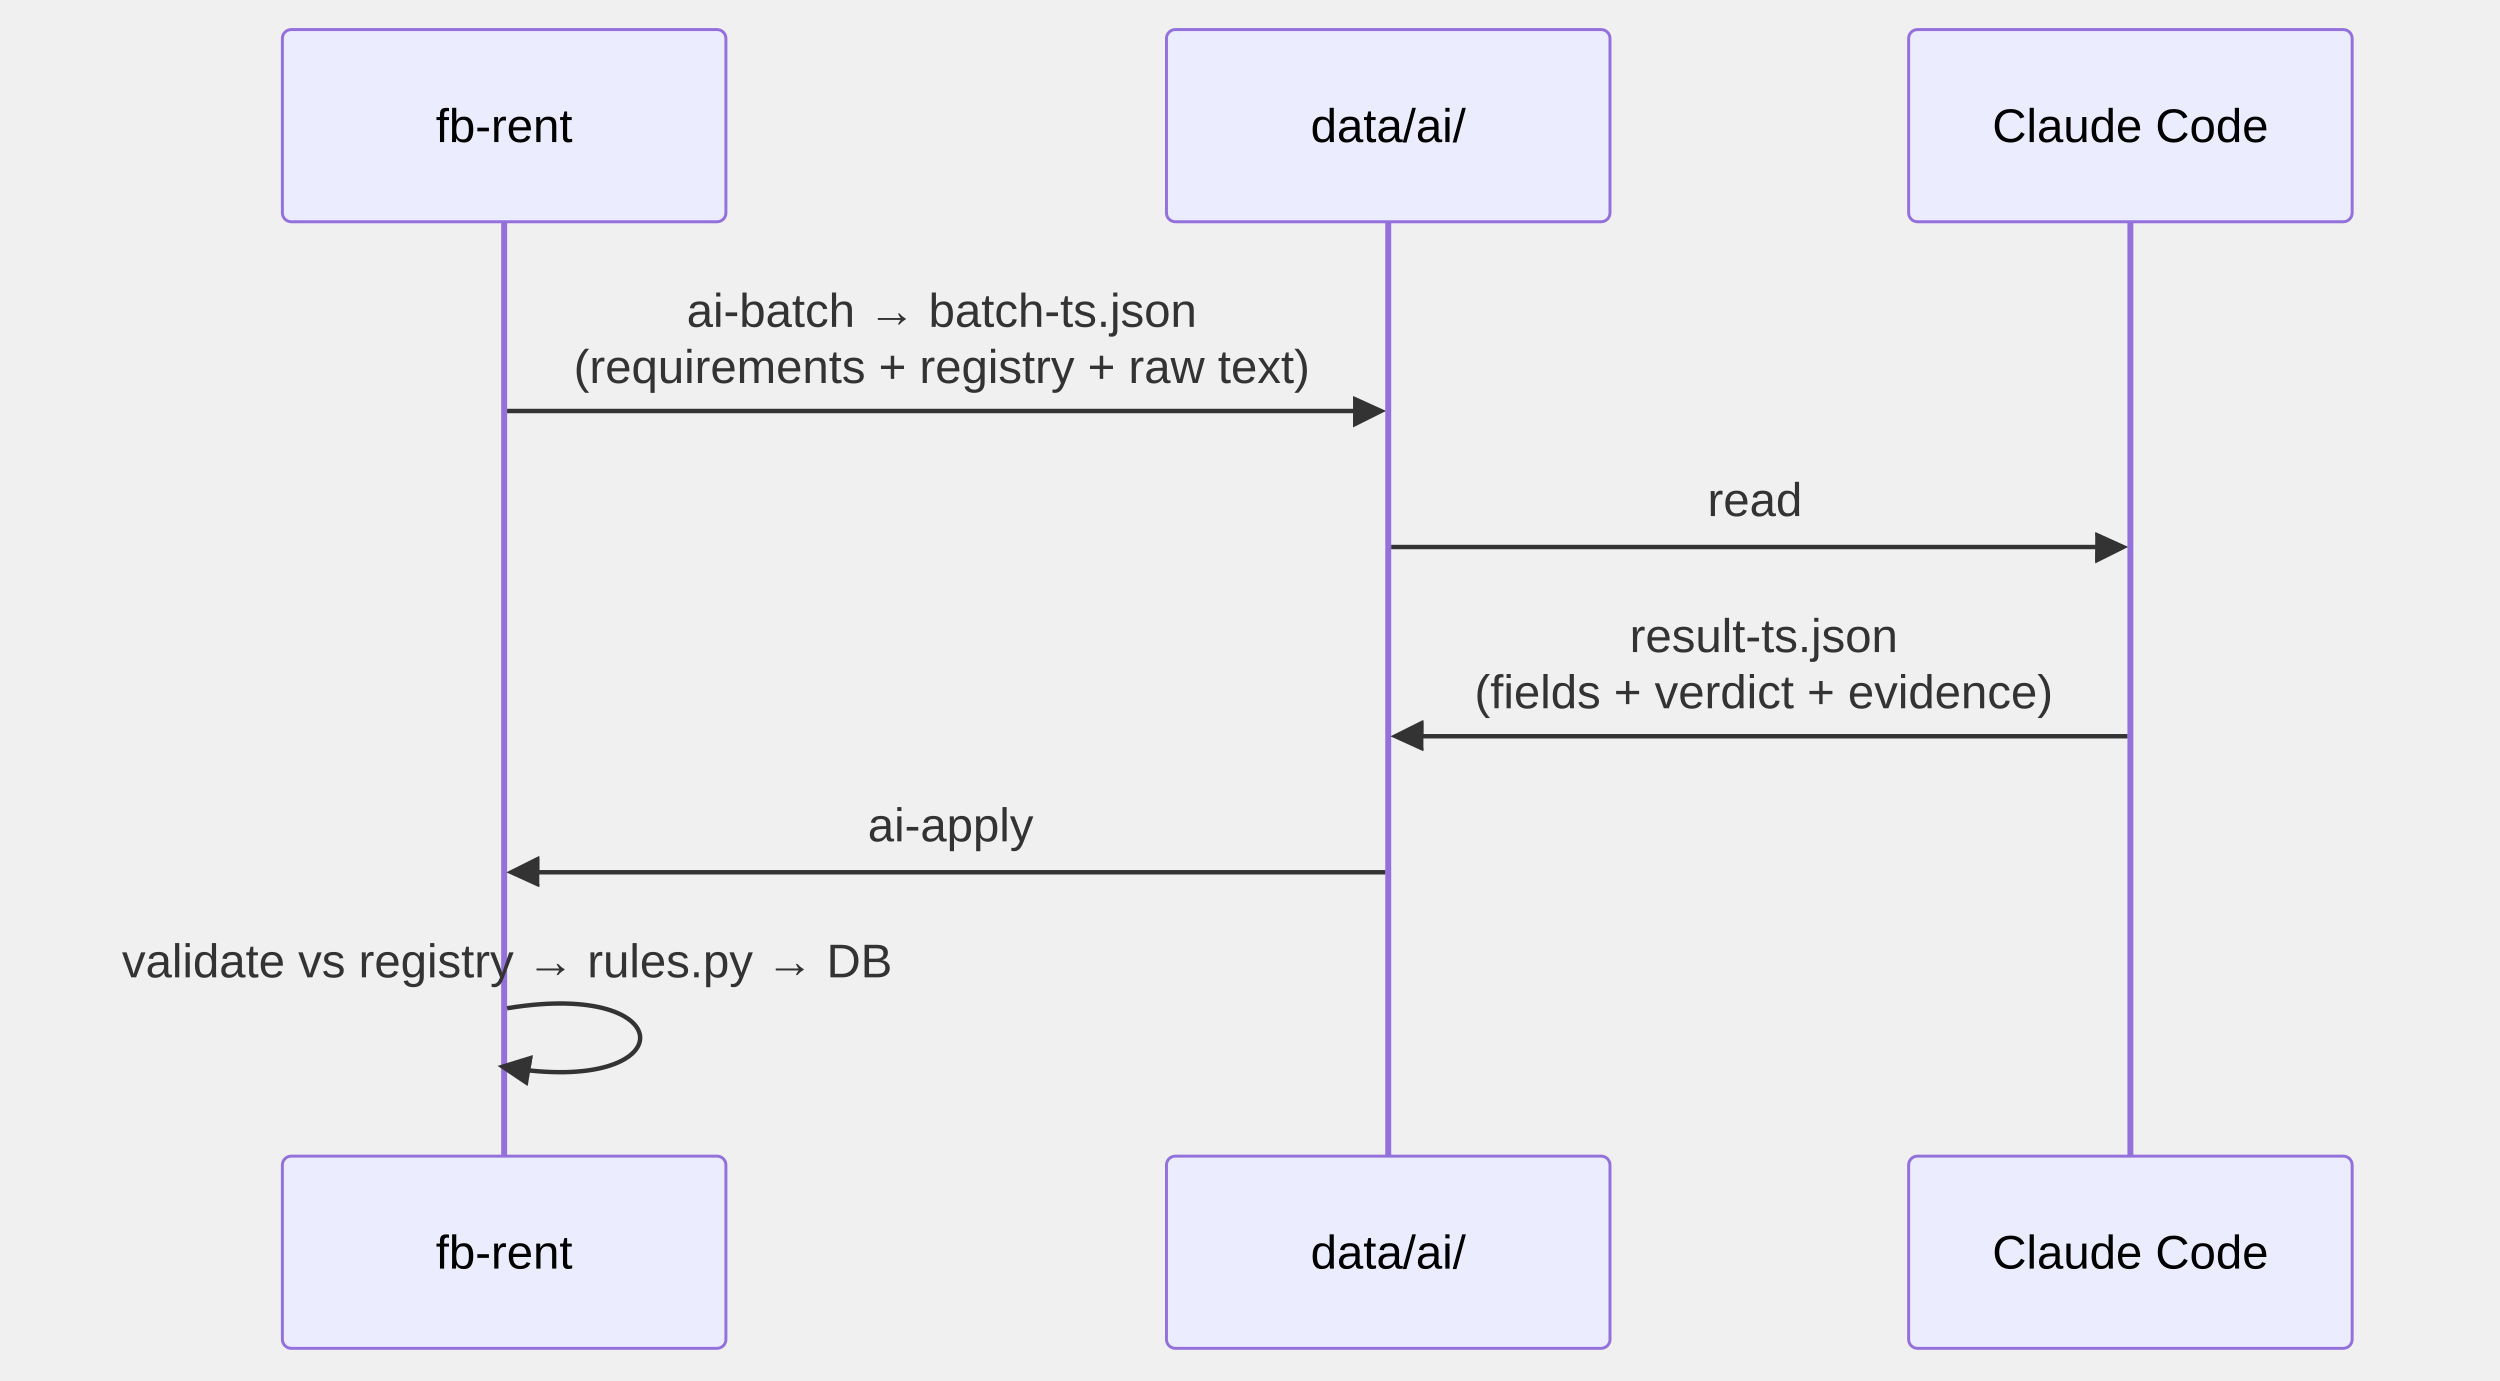
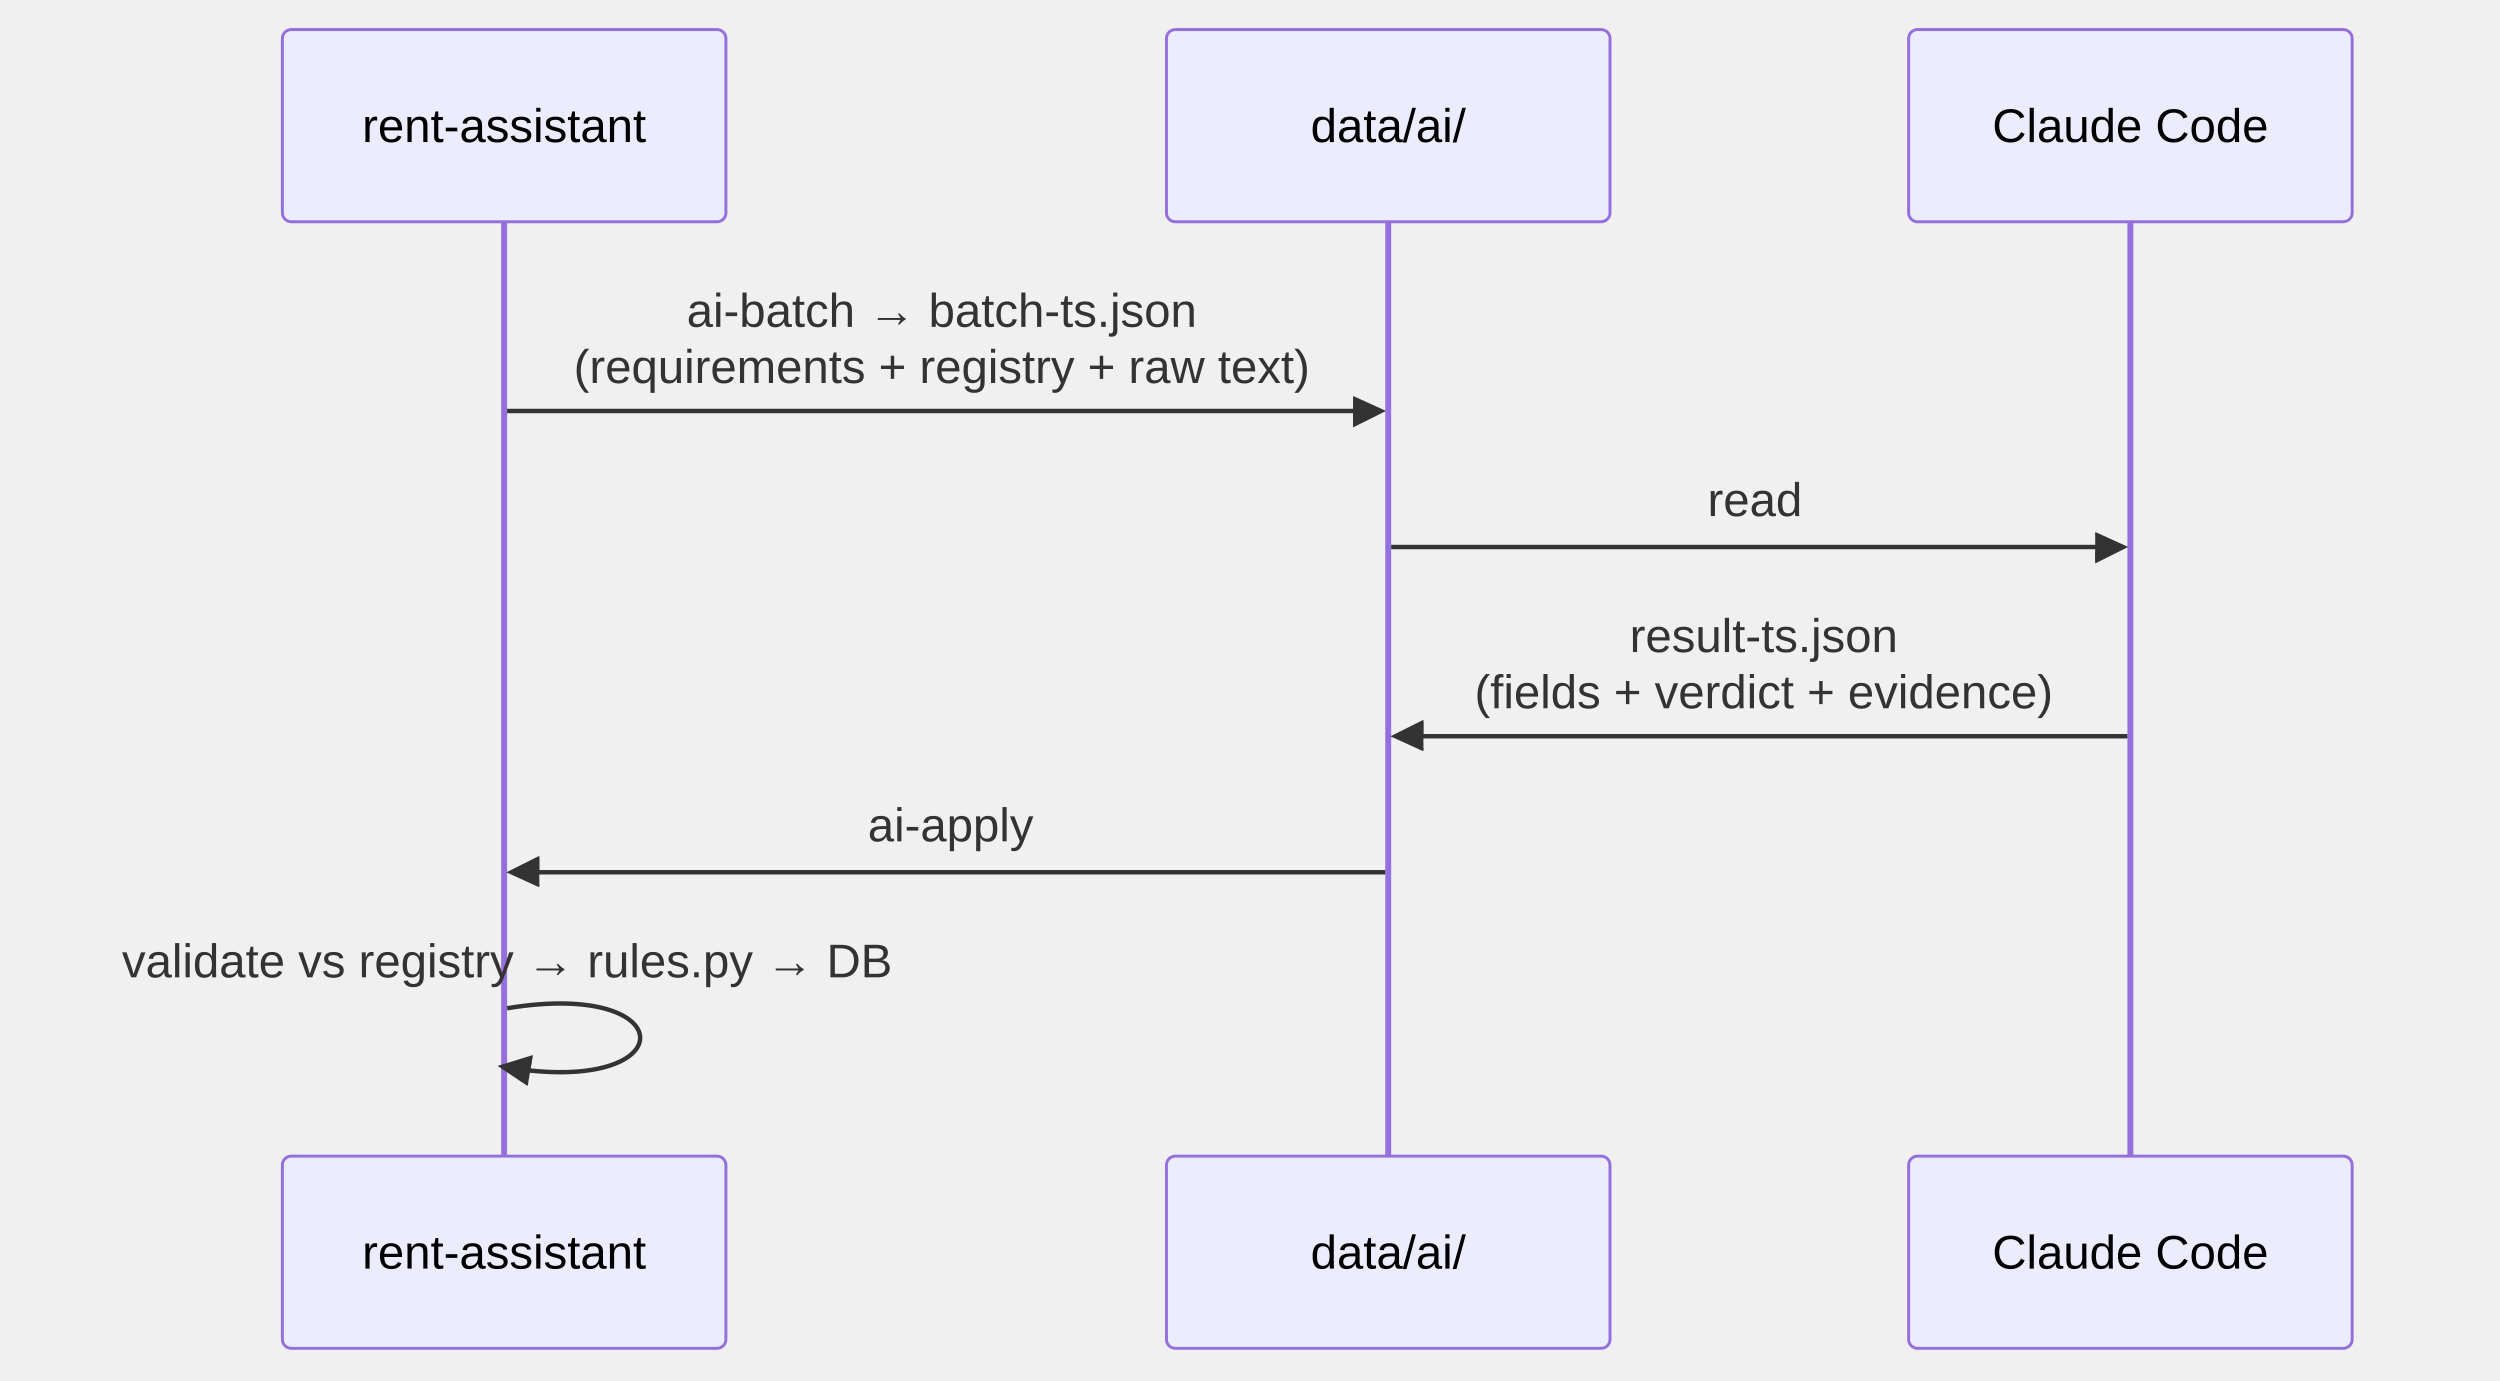
<svg xmlns="http://www.w3.org/2000/svg" id="my-svg" width="100%" style="max-width: 845.5px; background-color: white;" viewBox="-95.5 -10 845.5 467" role="graphics-document document" aria-roledescription="sequence">
  <g>
    <rect x="550" y="381" fill="#eaeaea" stroke="#666" width="150" height="65" name="AI" rx="3" ry="3" class="actor actor-bottom" />
    <text x="625" y="413.5" dominant-baseline="central" alignment-baseline="central" class="actor actor-box" style="text-anchor: middle; font-size: 16px; font-weight: 400;">
      <tspan x="625" dy="0">Claude Code</tspan>
    </text>
  </g>
  <g>
    <rect x="299" y="381" fill="#eaeaea" stroke="#666" width="150" height="65" name="FS" rx="3" ry="3" class="actor actor-bottom" />
    <text x="374" y="413.5" dominant-baseline="central" alignment-baseline="central" class="actor actor-box" style="text-anchor: middle; font-size: 16px; font-weight: 400;">
      <tspan x="374" dy="0">data/ai/</tspan>
    </text>
  </g>
  <g>
    <rect x="0" y="381" fill="#eaeaea" stroke="#666" width="150" height="65" name="CLI" rx="3" ry="3" class="actor actor-bottom" />
    <text x="75" y="413.5" dominant-baseline="central" alignment-baseline="central" class="actor actor-box" style="text-anchor: middle; font-size: 16px; font-weight: 400;">
-       <tspan x="75" dy="0">fb-rent</tspan>
+       <tspan x="75" dy="0">rent-assistant</tspan>
    </text>
  </g>
  <g>
    <line id="actor2" x1="625" y1="65" x2="625" y2="381" class="actor-line 200" stroke-width="0.5px" stroke="#999" name="AI" data-et="life-line" data-id="AI" />
    <g id="root-2" data-et="participant" data-type="participant" data-id="AI">
      <rect x="550" y="0" fill="#eaeaea" stroke="#666" width="150" height="65" name="AI" rx="3" ry="3" class="actor actor-top" />
      <text x="625" y="32.5" dominant-baseline="central" alignment-baseline="central" class="actor actor-box" style="text-anchor: middle; font-size: 16px; font-weight: 400;">
        <tspan x="625" dy="0">Claude Code</tspan>
      </text>
    </g>
  </g>
  <g>
    <line id="actor1" x1="374" y1="65" x2="374" y2="381" class="actor-line 200" stroke-width="0.5px" stroke="#999" name="FS" data-et="life-line" data-id="FS" />
    <g id="root-1" data-et="participant" data-type="participant" data-id="FS">
      <rect x="299" y="0" fill="#eaeaea" stroke="#666" width="150" height="65" name="FS" rx="3" ry="3" class="actor actor-top" />
      <text x="374" y="32.5" dominant-baseline="central" alignment-baseline="central" class="actor actor-box" style="text-anchor: middle; font-size: 16px; font-weight: 400;">
        <tspan x="374" dy="0">data/ai/</tspan>
      </text>
    </g>
  </g>
  <g>
    <line id="actor0" x1="75" y1="65" x2="75" y2="381" class="actor-line 200" stroke-width="0.5px" stroke="#999" name="CLI" data-et="life-line" data-id="CLI" />
    <g id="root-0" data-et="participant" data-type="participant" data-id="CLI">
      <rect x="0" y="0" fill="#eaeaea" stroke="#666" width="150" height="65" name="CLI" rx="3" ry="3" class="actor actor-top" />
      <text x="75" y="32.5" dominant-baseline="central" alignment-baseline="central" class="actor actor-box" style="text-anchor: middle; font-size: 16px; font-weight: 400;">
-         <tspan x="75" dy="0">fb-rent</tspan>
+         <tspan x="75" dy="0">rent-assistant</tspan>
      </text>
    </g>
  </g>
  <style>#my-svg{font-family:"trebuchet ms",verdana,arial,sans-serif;font-size:16px;fill:#333;}@keyframes edge-animation-frame{from{stroke-dashoffset:0;}}@keyframes dash{to{stroke-dashoffset:0;}}#my-svg .edge-animation-slow{stroke-dasharray:9,5!important;stroke-dashoffset:900;animation:dash 50s linear infinite;stroke-linecap:round;}#my-svg .edge-animation-fast{stroke-dasharray:9,5!important;stroke-dashoffset:900;animation:dash 20s linear infinite;stroke-linecap:round;}#my-svg .error-icon{fill:#552222;}#my-svg .error-text{fill:#552222;stroke:#552222;}#my-svg .edge-thickness-normal{stroke-width:1px;}#my-svg .edge-thickness-thick{stroke-width:3.5px;}#my-svg .edge-pattern-solid{stroke-dasharray:0;}#my-svg .edge-thickness-invisible{stroke-width:0;fill:none;}#my-svg .edge-pattern-dashed{stroke-dasharray:3;}#my-svg .edge-pattern-dotted{stroke-dasharray:2;}#my-svg .marker{fill:#333333;stroke:#333333;}#my-svg .marker.cross{stroke:#333333;}#my-svg svg{font-family:"trebuchet ms",verdana,arial,sans-serif;font-size:16px;}#my-svg p{margin:0;}#my-svg .actor{stroke:#9370DB;fill:#ECECFF;stroke-width:1;}#my-svg rect.actor.outer-path[data-look="neo"]{filter:drop-shadow(1px 2px 2px rgba(185, 185, 185, 1));}#my-svg rect.note[data-look="neo"]{stroke:#aaaa33;fill:#fff5ad;filter:drop-shadow(1px 2px 2px rgba(185, 185, 185, 1));}#my-svg text.actor&gt;tspan{fill:black;stroke:none;}#my-svg .actor-line{stroke:#9370DB;}#my-svg .innerArc{stroke-width:1.5;stroke-dasharray:none;}#my-svg .messageLine0{stroke-width:1.5;stroke-dasharray:none;stroke:#333;}#my-svg .messageLine1{stroke-width:1.5;stroke-dasharray:2,2;stroke:#333;}#my-svg [id$="-arrowhead"] path{fill:#333;stroke:#333;}#my-svg .sequenceNumber{fill:white;}#my-svg [id$="-sequencenumber"]{fill:#333;}#my-svg [id$="-crosshead"] path{fill:#333;stroke:#333;}#my-svg .messageText{fill:#333;stroke:none;}#my-svg .labelBox{stroke:#9370DB;fill:#ECECFF;filter:none;}#my-svg .labelText,#my-svg .labelText&gt;tspan{fill:black;stroke:none;}#my-svg .loopText,#my-svg .loopText&gt;tspan{fill:black;stroke:none;}#my-svg .sectionTitle,#my-svg .sectionTitle&gt;tspan{fill:black;stroke:none;}#my-svg .loopLine{stroke-width:2px;stroke-dasharray:2,2;stroke:#9370DB;fill:#9370DB;}#my-svg .note{stroke:#aaaa33;fill:#fff5ad;}#my-svg .noteText,#my-svg .noteText&gt;tspan{fill:black;stroke:none;font-weight:normal;}#my-svg .activation0{fill:#f4f4f4;stroke:#666;}#my-svg .activation1{fill:#f4f4f4;stroke:#666;}#my-svg .activation2{fill:#f4f4f4;stroke:#666;}#my-svg .actorPopupMenu{position:absolute;}#my-svg .actorPopupMenuPanel{position:absolute;fill:#ECECFF;box-shadow:0px 8px 16px 0px rgba(0,0,0,0.2);filter:drop-shadow(3px 5px 2px rgb(0 0 0 / 0.4));}#my-svg .actor-man circle,#my-svg line{fill:#ECECFF;stroke-width:2px;}#my-svg g rect.rect{filter:drop-shadow(1px 2px 2px rgba(185, 185, 185, 1));stroke:#9370DB;}#my-svg .node .neo-node{stroke:#9370DB;}#my-svg [data-look="neo"].node rect,#my-svg [data-look="neo"].cluster rect,#my-svg [data-look="neo"].node polygon{stroke:#9370DB;filter:drop-shadow(1px 2px 2px rgba(185, 185, 185, 1));}#my-svg [data-look="neo"].swimlane.cluster rect{filter:none;}#my-svg [data-look="neo"].node path{stroke:#9370DB;stroke-width:1px;}#my-svg [data-look="neo"].node .outer-path{filter:drop-shadow(1px 2px 2px rgba(185, 185, 185, 1));}#my-svg [data-look="neo"].node .neo-line path{stroke:#9370DB;filter:none;}#my-svg [data-look="neo"].node circle{stroke:#9370DB;filter:drop-shadow(1px 2px 2px rgba(185, 185, 185, 1));}#my-svg [data-look="neo"].node circle .state-start{fill:#000000;}#my-svg [data-look="neo"].icon-shape .icon{fill:#9370DB;filter:drop-shadow(1px 2px 2px rgba(185, 185, 185, 1));}#my-svg [data-look="neo"].icon-shape .icon-neo path{stroke:#9370DB;filter:drop-shadow(1px 2px 2px rgba(185, 185, 185, 1));}#my-svg :root{--mermaid-font-family:"trebuchet ms",verdana,arial,sans-serif;}</style>
  <g />
  <defs>
    <symbol id="my-svg-computer" width="24" height="24">
      <path transform="scale(.5)" d="M2 2v13h20v-13h-20zm18 11h-16v-9h16v9zm-10.228 6l.466-1h3.524l.467 1h-4.457zm14.228 3h-24l2-6h2.104l-1.33 4h18.45l-1.297-4h2.073l2 6zm-5-10h-14v-7h14v7z" />
    </symbol>
  </defs>
  <defs>
    <symbol id="my-svg-database" fill-rule="evenodd" clip-rule="evenodd">
      <path transform="scale(.5)" d="M12.258.001l.256.004.255.005.253.008.251.01.249.012.247.015.246.016.242.019.241.02.239.023.236.024.233.027.231.028.229.031.225.032.223.034.22.036.217.038.214.04.211.041.208.043.205.045.201.046.198.048.194.05.191.051.187.053.183.054.18.056.175.057.172.059.168.06.163.061.16.063.155.064.15.066.074.033.073.033.071.034.07.034.069.035.068.035.067.035.066.035.064.036.064.036.062.036.06.036.06.037.058.037.058.037.055.038.055.038.053.038.052.038.051.039.05.039.048.039.047.039.045.04.044.04.043.04.041.04.04.041.039.041.037.041.036.041.034.041.033.042.032.042.03.042.029.042.027.042.026.043.024.043.023.043.021.043.02.043.018.044.017.043.015.044.013.044.012.044.011.045.009.044.007.045.006.045.004.045.002.045.001.045v17l-.001.045-.002.045-.004.045-.006.045-.007.045-.009.044-.011.045-.012.044-.013.044-.015.044-.017.043-.018.044-.02.043-.021.043-.023.043-.024.043-.026.043-.027.042-.029.042-.03.042-.032.042-.033.042-.034.041-.036.041-.037.041-.039.041-.04.041-.041.04-.043.04-.044.04-.045.04-.047.039-.048.039-.05.039-.051.039-.052.038-.053.038-.055.038-.055.038-.058.037-.058.037-.06.037-.06.036-.062.036-.064.036-.064.036-.066.035-.067.035-.068.035-.069.035-.07.034-.071.034-.073.033-.074.033-.15.066-.155.064-.16.063-.163.061-.168.06-.172.059-.175.057-.18.056-.183.054-.187.053-.191.051-.194.05-.198.048-.201.046-.205.045-.208.043-.211.041-.214.04-.217.038-.22.036-.223.034-.225.032-.229.031-.231.028-.233.027-.236.024-.239.023-.241.02-.242.019-.246.016-.247.015-.249.012-.251.01-.253.008-.255.005-.256.004-.258.001-.258-.001-.256-.004-.255-.005-.253-.008-.251-.01-.249-.012-.247-.015-.245-.016-.243-.019-.241-.02-.238-.023-.236-.024-.234-.027-.231-.028-.228-.031-.226-.032-.223-.034-.22-.036-.217-.038-.214-.04-.211-.041-.208-.043-.204-.045-.201-.046-.198-.048-.195-.05-.19-.051-.187-.053-.184-.054-.179-.056-.176-.057-.172-.059-.167-.06-.164-.061-.159-.063-.155-.064-.151-.066-.074-.033-.072-.033-.072-.034-.07-.034-.069-.035-.068-.035-.067-.035-.066-.035-.064-.036-.063-.036-.062-.036-.061-.036-.06-.037-.058-.037-.057-.037-.056-.038-.055-.038-.053-.038-.052-.038-.051-.039-.049-.039-.049-.039-.046-.039-.046-.04-.044-.04-.043-.04-.041-.04-.04-.041-.039-.041-.037-.041-.036-.041-.034-.041-.033-.042-.032-.042-.03-.042-.029-.042-.027-.042-.026-.043-.024-.043-.023-.043-.021-.043-.02-.043-.018-.044-.017-.043-.015-.044-.013-.044-.012-.044-.011-.045-.009-.044-.007-.045-.006-.045-.004-.045-.002-.045-.001-.045v-17l.001-.045.002-.045.004-.045.006-.045.007-.045.009-.044.011-.045.012-.044.013-.044.015-.044.017-.043.018-.044.02-.043.021-.043.023-.043.024-.043.026-.043.027-.042.029-.042.03-.042.032-.042.033-.042.034-.041.036-.041.037-.041.039-.041.04-.041.041-.04.043-.04.044-.04.046-.04.046-.039.049-.039.049-.039.051-.039.052-.038.053-.038.055-.038.056-.038.057-.037.058-.037.06-.037.061-.036.062-.036.063-.036.064-.036.066-.035.067-.035.068-.035.069-.035.07-.034.072-.034.072-.033.074-.033.151-.066.155-.064.159-.063.164-.061.167-.06.172-.059.176-.057.179-.056.184-.054.187-.053.19-.051.195-.05.198-.048.201-.046.204-.045.208-.043.211-.041.214-.04.217-.038.22-.036.223-.034.226-.032.228-.031.231-.028.234-.027.236-.024.238-.023.241-.02.243-.019.245-.016.247-.015.249-.012.251-.01.253-.008.255-.005.256-.004.258-.001.258.001zm-9.258 20.499v.01l.001.021.003.021.004.022.005.021.006.022.007.022.009.023.01.022.011.023.012.023.013.023.015.023.016.024.017.023.018.024.019.024.021.024.022.025.023.024.024.025.052.049.056.05.061.051.066.051.07.051.075.051.079.052.084.052.088.052.092.052.097.052.102.051.105.052.11.052.114.051.119.051.123.051.127.05.131.05.135.05.139.048.144.049.147.047.152.047.155.047.16.045.163.045.167.043.171.043.176.041.178.041.183.039.187.039.19.037.194.035.197.035.202.033.204.031.209.03.212.029.216.027.219.025.222.024.226.021.23.02.233.018.236.016.24.015.243.012.246.01.249.008.253.005.256.004.259.001.26-.001.257-.004.254-.005.25-.008.247-.011.244-.012.241-.014.237-.016.233-.018.231-.021.226-.021.224-.024.22-.026.216-.027.212-.028.21-.031.205-.031.202-.034.198-.034.194-.036.191-.037.187-.039.183-.04.179-.04.175-.042.172-.043.168-.044.163-.045.16-.046.155-.046.152-.047.148-.048.143-.049.139-.049.136-.05.131-.05.126-.05.123-.051.118-.052.114-.051.11-.052.106-.052.101-.052.096-.052.092-.052.088-.053.083-.051.079-.052.074-.052.07-.051.065-.051.06-.051.056-.05.051-.05.023-.024.023-.025.021-.024.02-.024.019-.024.018-.024.017-.024.015-.023.014-.024.013-.023.012-.023.01-.023.01-.022.008-.022.006-.022.006-.022.004-.022.004-.021.001-.021.001-.021v-4.127l-.077.055-.08.053-.083.054-.085.053-.087.052-.09.052-.093.051-.095.05-.097.05-.1.049-.102.049-.105.048-.106.047-.109.047-.111.046-.114.045-.115.045-.118.044-.12.043-.122.042-.124.042-.126.041-.128.04-.13.04-.132.038-.134.038-.135.037-.138.037-.139.035-.142.035-.143.034-.144.033-.147.032-.148.031-.15.03-.151.03-.153.029-.154.027-.156.027-.158.026-.159.025-.161.024-.162.023-.163.022-.165.021-.166.02-.167.019-.169.018-.169.017-.171.016-.173.015-.173.014-.175.013-.175.012-.177.011-.178.01-.179.008-.179.008-.181.006-.182.005-.182.004-.184.003-.184.002h-.37l-.184-.002-.184-.003-.182-.004-.182-.005-.181-.006-.179-.008-.179-.008-.178-.01-.176-.011-.176-.012-.175-.013-.173-.014-.172-.015-.171-.016-.17-.017-.169-.018-.167-.019-.166-.02-.165-.021-.163-.022-.162-.023-.161-.024-.159-.025-.157-.026-.156-.027-.155-.027-.153-.029-.151-.03-.15-.03-.148-.031-.146-.032-.145-.033-.143-.034-.141-.035-.14-.035-.137-.037-.136-.037-.134-.038-.132-.038-.13-.04-.128-.04-.126-.041-.124-.042-.122-.042-.12-.044-.117-.043-.116-.045-.113-.045-.112-.046-.109-.047-.106-.047-.105-.048-.102-.049-.1-.049-.097-.05-.095-.05-.093-.052-.09-.051-.087-.052-.085-.053-.083-.054-.08-.054-.077-.054v4.127zm0-5.654v.011l.001.021.003.021.004.021.005.022.006.022.007.022.009.022.01.022.011.023.012.023.013.023.015.024.016.023.017.024.018.024.019.024.021.024.022.024.023.025.024.024.052.05.056.05.061.05.066.051.07.051.075.052.079.051.084.052.088.052.092.052.097.052.102.052.105.052.11.051.114.051.119.052.123.05.127.051.131.05.135.049.139.049.144.048.147.048.152.047.155.046.16.045.163.045.167.044.171.042.176.042.178.04.183.04.187.038.19.037.194.036.197.034.202.033.204.032.209.03.212.028.216.027.219.025.222.024.226.022.23.02.233.018.236.016.24.014.243.012.246.01.249.008.253.006.256.003.259.001.26-.001.257-.003.254-.006.25-.008.247-.01.244-.012.241-.015.237-.016.233-.018.231-.02.226-.022.224-.024.22-.025.216-.027.212-.029.21-.03.205-.032.202-.033.198-.035.194-.036.191-.037.187-.039.183-.039.179-.041.175-.042.172-.043.168-.044.163-.045.16-.045.155-.047.152-.047.148-.048.143-.048.139-.05.136-.049.131-.05.126-.051.123-.051.118-.051.114-.052.11-.052.106-.052.101-.052.096-.052.092-.052.088-.052.083-.052.079-.052.074-.051.07-.052.065-.051.06-.05.056-.051.051-.049.023-.025.023-.024.021-.025.02-.024.019-.024.018-.024.017-.024.015-.023.014-.023.013-.024.012-.022.01-.023.01-.023.008-.022.006-.022.006-.022.004-.021.004-.022.001-.021.001-.021v-4.139l-.077.054-.08.054-.083.054-.085.052-.087.053-.09.051-.093.051-.095.051-.097.05-.1.049-.102.049-.105.048-.106.047-.109.047-.111.046-.114.045-.115.044-.118.044-.12.044-.122.042-.124.042-.126.041-.128.04-.13.039-.132.039-.134.038-.135.037-.138.036-.139.036-.142.035-.143.033-.144.033-.147.033-.148.031-.15.03-.151.03-.153.028-.154.028-.156.027-.158.026-.159.025-.161.024-.162.023-.163.022-.165.021-.166.02-.167.019-.169.018-.169.017-.171.016-.173.015-.173.014-.175.013-.175.012-.177.011-.178.009-.179.009-.179.007-.181.007-.182.005-.182.004-.184.003-.184.002h-.37l-.184-.002-.184-.003-.182-.004-.182-.005-.181-.007-.179-.007-.179-.009-.178-.009-.176-.011-.176-.012-.175-.013-.173-.014-.172-.015-.171-.016-.17-.017-.169-.018-.167-.019-.166-.02-.165-.021-.163-.022-.162-.023-.161-.024-.159-.025-.157-.026-.156-.027-.155-.028-.153-.028-.151-.03-.15-.03-.148-.031-.146-.033-.145-.033-.143-.033-.141-.035-.14-.036-.137-.036-.136-.037-.134-.038-.132-.039-.13-.039-.128-.04-.126-.041-.124-.042-.122-.043-.12-.043-.117-.044-.116-.044-.113-.046-.112-.046-.109-.046-.106-.047-.105-.048-.102-.049-.1-.049-.097-.05-.095-.051-.093-.051-.09-.051-.087-.053-.085-.052-.083-.054-.08-.054-.077-.054v4.139zm0-5.666v.011l.001.02.003.022.004.021.005.022.006.021.007.022.009.023.01.022.011.023.012.023.013.023.015.023.016.024.017.024.018.023.019.024.021.025.022.024.023.024.024.025.052.05.056.05.061.05.066.051.07.051.075.052.079.051.084.052.088.052.092.052.097.052.102.052.105.051.11.052.114.051.119.051.123.051.127.05.131.05.135.05.139.049.144.048.147.048.152.047.155.046.16.045.163.045.167.043.171.043.176.042.178.04.183.04.187.038.19.037.194.036.197.034.202.033.204.032.209.03.212.028.216.027.219.025.222.024.226.021.23.02.233.018.236.017.24.014.243.012.246.01.249.008.253.006.256.003.259.001.26-.001.257-.003.254-.006.25-.008.247-.01.244-.013.241-.014.237-.016.233-.018.231-.02.226-.022.224-.024.22-.025.216-.027.212-.029.21-.03.205-.032.202-.033.198-.035.194-.036.191-.037.187-.039.183-.039.179-.041.175-.042.172-.043.168-.044.163-.045.16-.045.155-.047.152-.047.148-.048.143-.049.139-.049.136-.049.131-.051.126-.05.123-.051.118-.052.114-.051.11-.052.106-.052.101-.052.096-.052.092-.052.088-.052.083-.052.079-.052.074-.052.07-.051.065-.051.06-.051.056-.05.051-.049.023-.025.023-.025.021-.024.02-.024.019-.024.018-.024.017-.024.015-.023.014-.024.013-.023.012-.023.01-.022.01-.023.008-.022.006-.022.006-.022.004-.022.004-.021.001-.021.001-.021v-4.153l-.077.054-.08.054-.083.053-.085.053-.087.053-.09.051-.093.051-.095.051-.097.05-.1.049-.102.048-.105.048-.106.048-.109.046-.111.046-.114.046-.115.044-.118.044-.12.043-.122.043-.124.042-.126.041-.128.04-.13.039-.132.039-.134.038-.135.037-.138.036-.139.036-.142.034-.143.034-.144.033-.147.032-.148.032-.15.03-.151.03-.153.028-.154.028-.156.027-.158.026-.159.024-.161.024-.162.023-.163.023-.165.021-.166.02-.167.019-.169.018-.169.017-.171.016-.173.015-.173.014-.175.013-.175.012-.177.01-.178.01-.179.009-.179.007-.181.006-.182.006-.182.004-.184.003-.184.001-.185.001-.185-.001-.184-.001-.184-.003-.182-.004-.182-.006-.181-.006-.179-.007-.179-.009-.178-.01-.176-.01-.176-.012-.175-.013-.173-.014-.172-.015-.171-.016-.17-.017-.169-.018-.167-.019-.166-.02-.165-.021-.163-.023-.162-.023-.161-.024-.159-.024-.157-.026-.156-.027-.155-.028-.153-.028-.151-.03-.15-.03-.148-.032-.146-.032-.145-.033-.143-.034-.141-.034-.14-.036-.137-.036-.136-.037-.134-.038-.132-.039-.13-.039-.128-.041-.126-.041-.124-.041-.122-.043-.12-.043-.117-.044-.116-.044-.113-.046-.112-.046-.109-.046-.106-.048-.105-.048-.102-.048-.1-.05-.097-.049-.095-.051-.093-.051-.09-.052-.087-.052-.085-.053-.083-.053-.08-.054-.077-.054v4.153zm8.74-8.179l-.257.004-.254.005-.25.008-.247.011-.244.012-.241.014-.237.016-.233.018-.231.021-.226.022-.224.023-.22.026-.216.027-.212.028-.21.031-.205.032-.202.033-.198.034-.194.036-.191.038-.187.038-.183.04-.179.041-.175.042-.172.043-.168.043-.163.045-.16.046-.155.046-.152.048-.148.048-.143.048-.139.049-.136.05-.131.05-.126.051-.123.051-.118.051-.114.052-.11.052-.106.052-.101.052-.096.052-.092.052-.088.052-.083.052-.079.052-.074.051-.07.052-.065.051-.06.05-.056.05-.051.05-.023.025-.023.024-.021.024-.02.025-.019.024-.018.024-.017.023-.015.024-.014.023-.013.023-.012.023-.01.023-.01.022-.008.022-.006.023-.006.021-.004.022-.004.021-.001.021-.001.021.001.021.001.021.004.021.004.022.006.021.006.023.008.022.01.022.01.023.012.023.013.023.014.023.015.024.017.023.018.024.019.024.02.025.021.024.023.024.023.025.051.05.056.05.06.05.065.051.07.052.074.051.079.052.083.052.088.052.092.052.096.052.101.052.106.052.11.052.114.052.118.051.123.051.126.051.131.05.136.05.139.049.143.048.148.048.152.048.155.046.16.046.163.045.168.043.172.043.175.042.179.041.183.04.187.038.191.038.194.036.198.034.202.033.205.032.21.031.212.028.216.027.22.026.224.023.226.022.231.021.233.018.237.016.241.014.244.012.247.011.25.008.254.005.257.004.26.001.26-.001.257-.004.254-.005.25-.008.247-.011.244-.012.241-.014.237-.016.233-.018.231-.021.226-.022.224-.023.22-.026.216-.027.212-.028.21-.031.205-.032.202-.033.198-.034.194-.036.191-.038.187-.038.183-.04.179-.041.175-.042.172-.043.168-.043.163-.045.16-.046.155-.046.152-.048.148-.048.143-.048.139-.049.136-.05.131-.05.126-.051.123-.051.118-.051.114-.052.11-.052.106-.052.101-.052.096-.052.092-.052.088-.052.083-.052.079-.052.074-.051.07-.052.065-.051.06-.05.056-.05.051-.05.023-.025.023-.024.021-.024.02-.025.019-.024.018-.024.017-.023.015-.024.014-.023.013-.023.012-.023.01-.023.01-.022.008-.022.006-.023.006-.021.004-.022.004-.021.001-.021.001-.021-.001-.021-.001-.021-.004-.021-.004-.022-.006-.021-.006-.023-.008-.022-.01-.022-.01-.023-.012-.023-.013-.023-.014-.023-.015-.024-.017-.023-.018-.024-.019-.024-.02-.025-.021-.024-.023-.024-.023-.025-.051-.05-.056-.05-.06-.05-.065-.051-.07-.052-.074-.051-.079-.052-.083-.052-.088-.052-.092-.052-.096-.052-.101-.052-.106-.052-.11-.052-.114-.052-.118-.051-.123-.051-.126-.051-.131-.05-.136-.05-.139-.049-.143-.048-.148-.048-.152-.048-.155-.046-.16-.046-.163-.045-.168-.043-.172-.043-.175-.042-.179-.041-.183-.04-.187-.038-.191-.038-.194-.036-.198-.034-.202-.033-.205-.032-.21-.031-.212-.028-.216-.027-.22-.026-.224-.023-.226-.022-.231-.021-.233-.018-.237-.016-.241-.014-.244-.012-.247-.011-.25-.008-.254-.005-.257-.004-.26-.001-.26.001z" />
    </symbol>
  </defs>
  <defs>
    <symbol id="my-svg-clock" width="24" height="24">
      <path transform="scale(.5)" d="M12 2c5.514 0 10 4.486 10 10s-4.486 10-10 10-10-4.486-10-10 4.486-10 10-10zm0-2c-6.627 0-12 5.373-12 12s5.373 12 12 12 12-5.373 12-12-5.373-12-12-12zm5.848 12.459c.202.038.202.333.001.372-1.907.361-6.045 1.111-6.547 1.111-.719 0-1.301-.582-1.301-1.301 0-.512.77-5.447 1.125-7.445.034-.192.312-.181.343.014l.985 6.238 5.394 1.011z" />
    </symbol>
  </defs>
  <defs>
    <marker id="my-svg-arrowhead" refX="7.9" refY="5" markerUnits="userSpaceOnUse" markerWidth="12" markerHeight="12" orient="auto-start-reverse">
      <path d="M -1 0 L 10 5 L 0 10 z" />
    </marker>
  </defs>
  <defs>
    <marker id="my-svg-crosshead" markerWidth="15" markerHeight="8" orient="auto" refX="4" refY="4.5">
      <path fill="none" stroke="#000000" stroke-width="1pt" d="M 1,2 L 6,7 M 6,2 L 1,7" style="stroke-dasharray: 0, 0;" />
    </marker>
  </defs>
  <defs>
    <marker id="my-svg-filled-head" refX="15.5" refY="7" markerWidth="20" markerHeight="28" orient="auto">
      <path d="M 18,7 L9,13 L14,7 L9,1 Z" />
    </marker>
  </defs>
  <defs>
    <marker id="my-svg-sequencenumber" refX="15" refY="15" markerWidth="60" markerHeight="40" orient="auto">
      <circle cx="15" cy="15" r="6" />
    </marker>
  </defs>
  <defs>
    <marker id="my-svg-solidTopArrowHead" refX="7.9" refY="7.25" markerUnits="userSpaceOnUse" markerWidth="12" markerHeight="12" orient="auto-start-reverse">
      <path d="M 0 0 L 10 8 L 0 8 z" />
    </marker>
  </defs>
  <defs>
    <marker id="my-svg-solidBottomArrowHead" refX="7.9" refY="0.75" markerUnits="userSpaceOnUse" markerWidth="12" markerHeight="12" orient="auto-start-reverse">
      <path d="M 0 0 L 10 0 L 0 8 z" />
    </marker>
  </defs>
  <defs>
    <marker id="my-svg-stickTopArrowHead" refX="7.5" refY="7" markerUnits="userSpaceOnUse" markerWidth="12" markerHeight="12" orient="auto-start-reverse">
      <path d="M 0 0 L 7 7" stroke="black" stroke-width="1.5" fill="none" />
    </marker>
  </defs>
  <defs>
    <marker id="my-svg-stickBottomArrowHead" refX="7.5" refY="0" markerUnits="userSpaceOnUse" markerWidth="12" markerHeight="12" orient="auto-start-reverse">
      <path d="M 0 7 L 7 0" stroke="black" stroke-width="1.5" fill="none" />
    </marker>
  </defs>
  <text x="223" y="80" text-anchor="middle" dominant-baseline="middle" alignment-baseline="middle" class="messageText" dy="1em" style="font-size: 16px; font-weight: 400;">ai-batch → batch-ts.json</text>
  <text x="223" y="99" text-anchor="middle" dominant-baseline="middle" alignment-baseline="middle" class="messageText" dy="1em" style="font-size: 16px; font-weight: 400;">(requirements + registry + raw text)</text>
  <line x1="76" y1="129" x2="370" y2="129" class="messageLine0" data-et="message" data-id="i0" data-from="CLI" data-to="FS" stroke-width="2" stroke="none" marker-end="url(#my-svg-arrowhead)" style="fill: none;" />
  <text x="498" y="144" text-anchor="middle" dominant-baseline="middle" alignment-baseline="middle" class="messageText" dy="1em" style="font-size: 16px; font-weight: 400;">read</text>
  <line x1="375" y1="175" x2="621" y2="175" class="messageLine0" data-et="message" data-id="i1" data-from="FS" data-to="AI" stroke-width="2" stroke="none" marker-end="url(#my-svg-arrowhead)" style="fill: none;" />
  <text x="501" y="190" text-anchor="middle" dominant-baseline="middle" alignment-baseline="middle" class="messageText" dy="1em" style="font-size: 16px; font-weight: 400;">result-ts.json</text>
  <text x="501" y="209" text-anchor="middle" dominant-baseline="middle" alignment-baseline="middle" class="messageText" dy="1em" style="font-size: 16px; font-weight: 400;">(fields + verdict + evidence)</text>
  <line x1="624" y1="239" x2="378" y2="239" class="messageLine0" data-et="message" data-id="i2" data-from="AI" data-to="FS" stroke-width="2" stroke="none" marker-end="url(#my-svg-arrowhead)" style="fill: none;" />
  <text x="226" y="254" text-anchor="middle" dominant-baseline="middle" alignment-baseline="middle" class="messageText" dy="1em" style="font-size: 16px; font-weight: 400;">ai-apply</text>
  <line x1="373" y1="285" x2="79" y2="285" class="messageLine0" data-et="message" data-id="i3" data-from="FS" data-to="CLI" stroke-width="2" stroke="none" marker-end="url(#my-svg-arrowhead)" style="fill: none;" />
  <text x="76" y="300" text-anchor="middle" dominant-baseline="middle" alignment-baseline="middle" class="messageText" dy="1em" style="font-size: 16px; font-weight: 400;">validate vs registry → rules.py → DB</text>
  <path d="M 76,331 C 136,321 136,361 76,351" class="messageLine0" data-et="message" data-id="i4" data-from="CLI" data-to="CLI" stroke-width="2" stroke="none" marker-end="url(#my-svg-arrowhead)" style="fill: none;" />
</svg>
